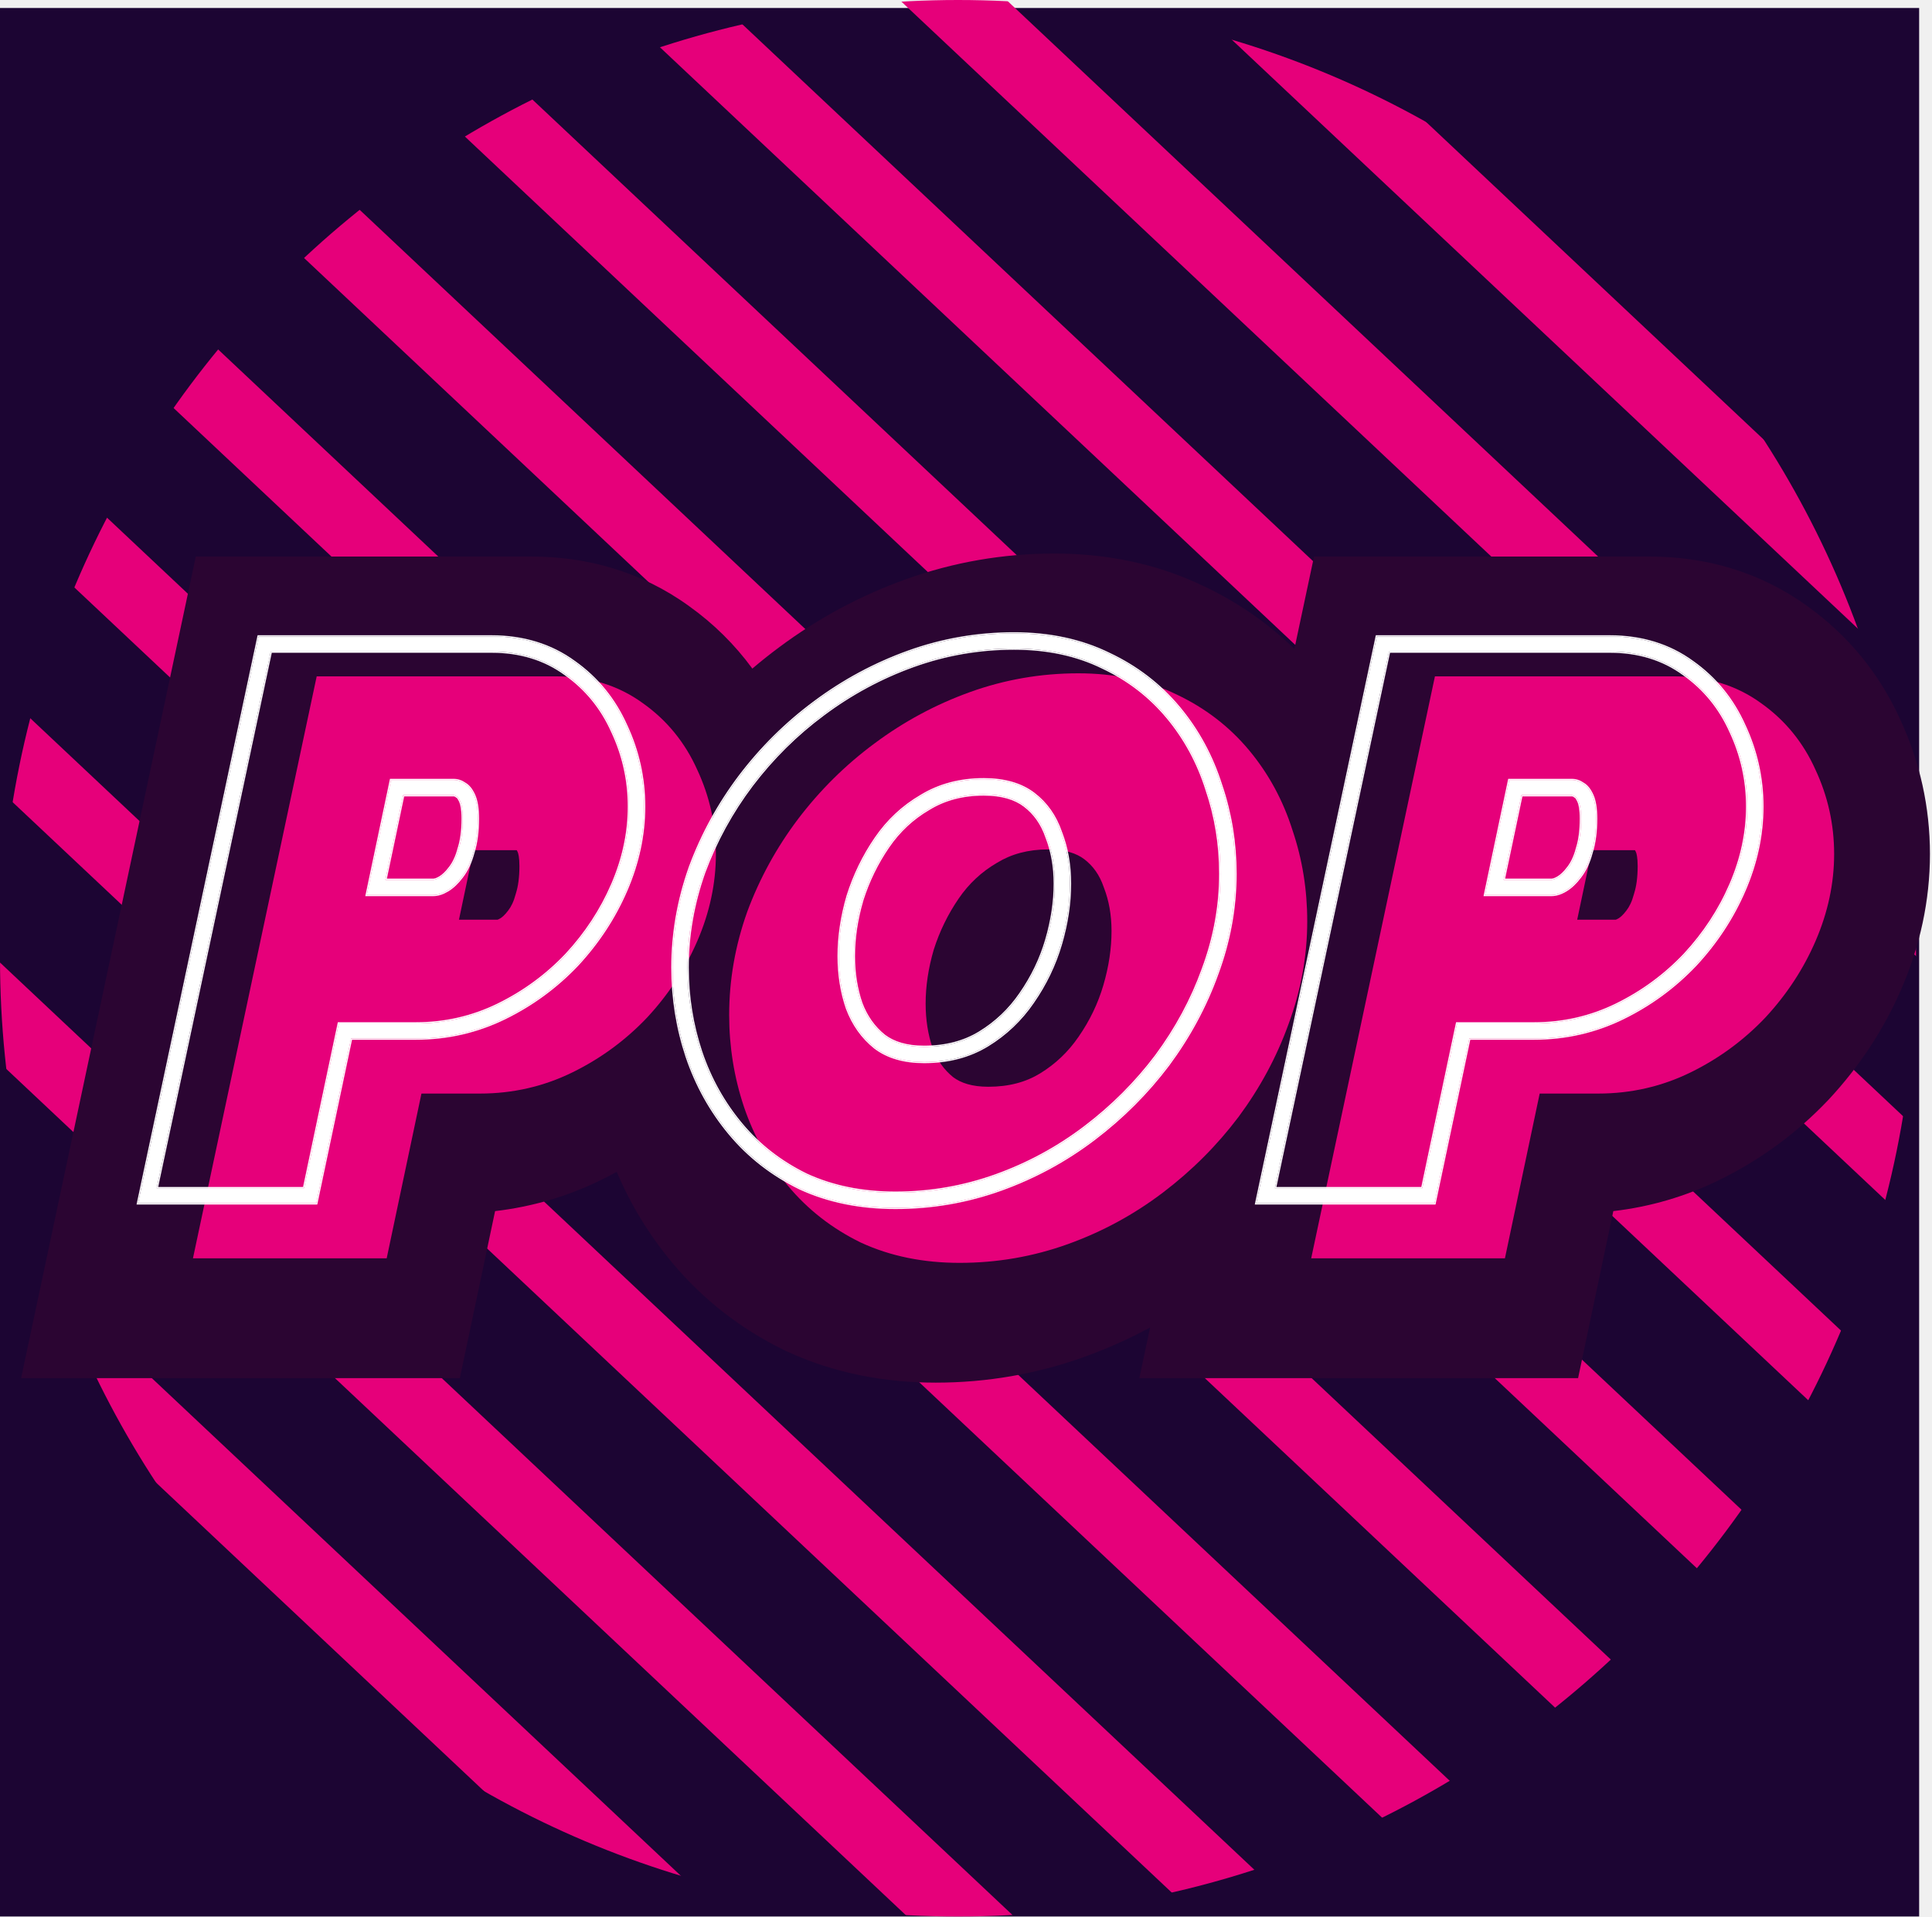
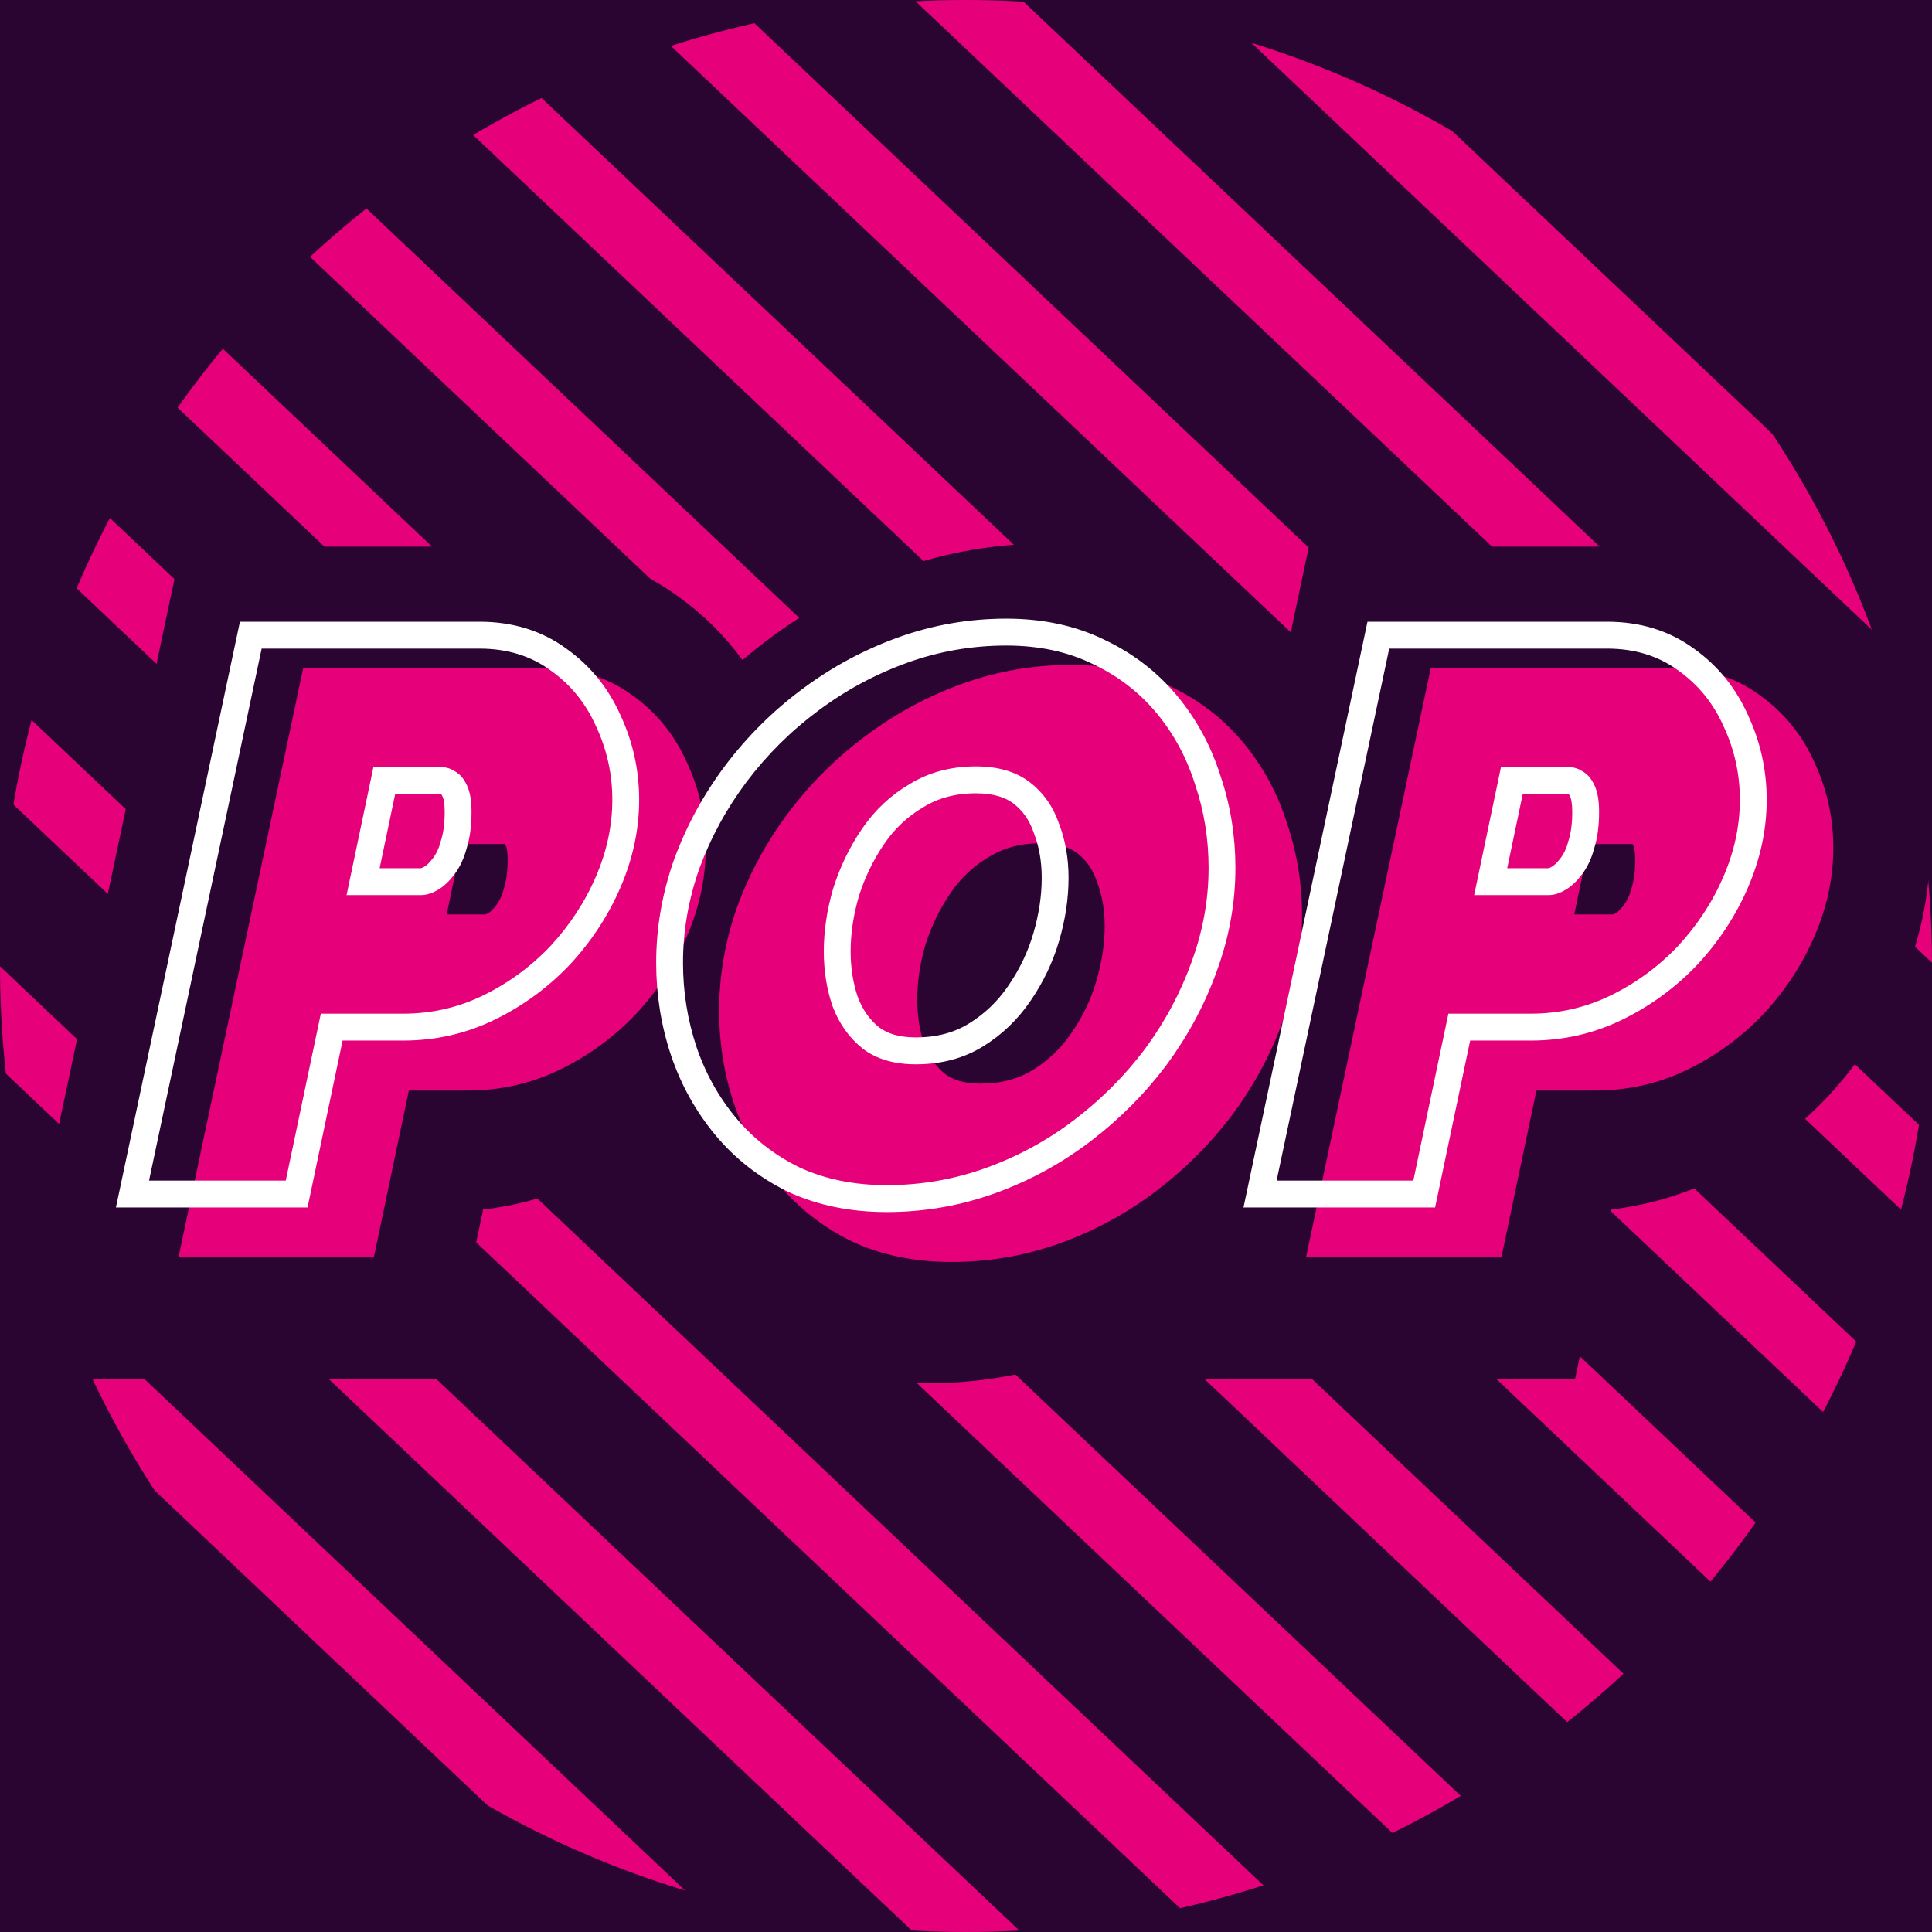
- <svg xmlns="http://www.w3.org/2000/svg" width="242" height="240" viewBox="0 0 242 240" fill="none">
-   <rect width="240.39" height="239" transform="translate(0 1)" fill="#1C0533" />
-   <mask id="mask0_822_79" style="mask-type:alpha" maskUnits="userSpaceOnUse" x="-201" y="-233" width="670" height="631">
-     <path d="M59.927 -233L469 151.73L462.31 158.022L53.237 -226.708L59.927 -233Z" fill="#D9D9D9" />
-     <path d="M41.767 -215.921L450.84 168.809L444.15 175.102L35.077 -209.629L41.767 -215.921Z" fill="#D9D9D9" />
-     <path d="M23.608 -198.842L432.68 185.888L425.99 192.181L16.917 -192.549L23.608 -198.842Z" fill="#D9D9D9" />
-     <path d="M5.448 -181.763L414.521 202.968L407.83 209.26L-1.243 -175.47L5.448 -181.763Z" fill="#D9D9D9" />
-     <path d="M-12.712 -164.683L396.361 220.047L389.67 226.339L-19.402 -158.391L-12.712 -164.683Z" fill="#D9D9D9" />
-     <path d="M-30.872 -147.604L378.201 237.126L371.511 243.418L-37.562 -141.312L-30.872 -147.604Z" fill="#D9D9D9" />
-     <path d="M-49.031 -130.525L360.041 254.205L353.351 260.497L-55.722 -124.233L-49.031 -130.525Z" fill="#D9D9D9" />
-     <path d="M-67.191 -113.446L341.882 271.284L335.191 277.577L-73.882 -107.154L-67.191 -113.446Z" fill="#D9D9D9" />
-     <path d="M-85.351 -96.367L323.722 288.363L317.031 294.656L-92.041 -90.075L-85.351 -96.367Z" fill="#D9D9D9" />
-     <path d="M-103.511 -79.288L305.562 305.442L298.872 311.735L-110.201 -72.995L-103.511 -79.288Z" fill="#D9D9D9" />
-     <path d="M-121.67 -62.209L287.402 322.522L280.712 328.814L-128.361 -55.916L-121.67 -62.209Z" fill="#D9D9D9" />
-     <path d="M-139.83 -45.129L269.243 339.601L262.552 345.893L-146.521 -38.837L-139.83 -45.129Z" fill="#D9D9D9" />
-     <path d="M-157.99 -28.05L251.083 356.68L244.392 362.972L-164.68 -21.758L-157.99 -28.05Z" fill="#D9D9D9" />
-     <path d="M-176.15 -10.971L232.923 373.759L226.233 380.051L-182.84 -4.679L-176.15 -10.971Z" fill="#D9D9D9" />
-     <path d="M-194.31 6.108L214.763 390.838L208.073 397.131L-201 12.4L-194.31 6.108Z" fill="#D9D9D9" />
+ <svg xmlns="http://www.w3.org/2000/svg" width="500" height="500" viewBox="0 0 500 500" fill="none">
+   <rect width="500" height="500" fill="#2B0532" />
+   <mask id="mask0_895_262" style="mask-type:alpha" maskUnits="userSpaceOnUse" x="-419" y="-490" width="1395" height="1319">
+     <path d="M124.645 -489.54L975.498 315.335L961.582 328.499L110.73 -476.376L124.645 -489.54Z" fill="#D9D9D9" />
+     <path d="M86.874 -453.809L937.727 351.066L923.811 364.23L72.958 -440.645L86.874 -453.809Z" fill="#D9D9D9" />
+     <path d="M49.102 -418.079L899.955 386.796L886.039 399.96L35.187 -404.915L49.102 -418.079Z" fill="#D9D9D9" />
+     <path d="M11.331 -382.348L862.184 422.527L848.268 435.691L-2.585 -369.184L11.331 -382.348Z" fill="#D9D9D9" />
+     <path d="M-26.441 -346.618L824.412 458.257L810.496 471.421L-40.356 -333.454L-26.441 -346.618Z" fill="#D9D9D9" />
+     <path d="M-64.212 -310.887L786.641 493.987L772.725 507.151L-78.128 -297.724L-64.212 -310.887Z" fill="#D9D9D9" />
+     <path d="M-101.983 -275.157L748.869 529.718L734.953 542.882L-115.899 -261.993L-101.983 -275.157Z" fill="#D9D9D9" />
+     <path d="M-139.755 -239.427L711.098 565.448L697.182 578.612L-153.671 -226.263L-139.755 -239.427Z" fill="#D9D9D9" />
+     <path d="M-177.526 -203.696L673.326 601.179L659.41 614.343L-191.442 -190.532L-177.526 -203.696Z" fill="#D9D9D9" />
+     <path d="M-215.298 -167.966L635.555 636.909L621.639 650.073L-229.214 -154.802L-215.298 -167.966Z" fill="#D9D9D9" />
+     <path d="M-253.069 -132.235L597.783 672.64L583.867 685.804L-266.985 -119.071L-253.069 -132.235Z" fill="#D9D9D9" />
+     <path d="M-290.841 -96.505L560.012 708.37L546.096 721.534L-304.757 -83.341L-290.841 -96.505Z" fill="#D9D9D9" />
+     <path d="M-328.612 -60.774L522.24 744.1L508.324 757.264L-342.528 -47.611L-328.612 -60.774Z" fill="#D9D9D9" />
+     <path d="M-366.384 -25.044L484.469 779.831L470.553 792.995L-380.3 -11.88L-366.384 -25.044Z" fill="#D9D9D9" />
+     <path d="M-404.155 10.686L446.697 815.561L432.781 828.725L-418.071 23.85L-404.155 10.686Z" fill="#D9D9D9" />
  </mask>
-   <g mask="url(#mask0_822_79)">
-     <path d="M240 120C240 186.274 186.274 240 120 240C53.726 240 0 186.274 0 120C0 53.726 53.726 0 120 0C186.274 0 240 53.726 240 120Z" fill="#E6007A" />
+   <g mask="url(#mask0_895_262)">
+     <path d="M499.999 250C499.999 388.071 388.07 500 249.999 500C111.928 500 -0.001 388.071 -0.001 250C-0.001 111.929 111.928 0 249.999 0C388.07 0 499.999 111.929 499.999 250Z" fill="#E6007A" />
  </g>
-   <path d="M86.298 75.893C80.311 71.554 73.459 69.698 66.607 69.698H24.524L2.644 172.579H57.601L62.014 151.666C66.614 151.132 71.076 149.834 75.311 147.758C75.967 147.436 76.614 147.101 77.251 146.752C78.995 150.848 81.308 154.657 84.19 158.115C88.067 162.768 92.802 166.417 98.183 169.055L98.184 169.055L98.37 169.146L98.558 169.233C104.516 171.983 110.85 173.147 117.204 173.147C123.584 173.147 129.823 172.076 135.826 169.919C138.675 168.895 141.422 167.668 144.061 166.241L142.713 172.579H197.67L202.083 151.666C206.683 151.132 211.146 149.834 215.38 147.758C220.487 145.254 225.045 141.915 228.967 137.793L228.972 137.788L229.047 137.71L229.119 137.631L229.121 137.63C232.92 133.538 235.982 128.9 238.201 123.756C240.485 118.461 241.742 112.815 241.742 106.941C241.742 101.103 240.498 95.445 238.042 90.147C235.464 84.441 231.535 79.578 226.367 75.893C220.38 71.554 213.528 69.698 206.676 69.698H164.593L162.133 81.265C158.834 78.04 155.045 75.428 150.86 73.443C144.868 70.533 138.463 69.319 132.064 69.319C125.684 69.319 119.445 70.39 113.442 72.547C107.74 74.596 102.435 77.452 97.571 81.075C96.427 81.923 95.316 82.807 94.238 83.726C92.053 80.74 89.399 78.104 86.298 75.893Z" fill="#2B0532" />
-   <path fill-rule="evenodd" clip-rule="evenodd" d="M107.785 155.586L107.815 155.6L107.845 155.614C111.552 157.325 115.69 158.147 120.204 158.147C124.88 158.147 129.401 157.367 133.753 155.803C138.062 154.254 142.04 152.097 145.678 149.335C149.289 146.593 152.44 143.443 155.125 139.886L155.132 139.876L155.14 139.866C157.82 136.248 159.908 132.38 161.393 128.267C162.955 124.053 163.743 119.747 163.743 115.365C163.743 111.417 163.131 107.615 161.899 103.975C160.719 100.24 158.907 96.891 156.459 93.954C153.982 90.981 150.94 88.65 147.367 86.965C143.707 85.175 139.583 84.319 135.064 84.319C130.387 84.319 125.866 85.1 121.515 86.663C117.212 88.21 113.211 90.362 109.518 93.114C105.894 95.799 102.706 98.955 99.958 102.573L99.953 102.58C97.264 106.144 95.142 110.016 93.594 114.188L93.588 114.207L93.581 114.226C92.087 118.434 91.335 122.73 91.335 127.102C91.335 131.061 91.95 134.898 93.184 138.6L93.187 138.608L93.189 138.616C94.435 142.282 96.276 145.588 98.713 148.512C101.187 151.481 104.222 153.839 107.785 155.586ZM135.093 129.843L135.098 129.836C136.506 127.809 137.538 125.656 138.207 123.37C138.896 121.017 139.229 118.762 139.229 116.595C139.229 114.572 138.901 112.778 138.284 111.184L138.265 111.133L138.247 111.082C137.721 109.551 136.901 108.424 135.807 107.592C134.856 106.87 133.434 106.373 131.278 106.373C128.773 106.373 126.679 106.953 124.902 108.039L124.878 108.054L124.852 108.068C122.95 109.178 121.366 110.653 120.084 112.522C118.736 114.489 117.693 116.624 116.957 118.938C116.274 121.279 115.944 123.525 115.944 125.682C115.944 127.716 116.244 129.566 116.818 131.252C117.403 132.795 118.265 133.983 119.393 134.894C120.354 135.614 121.744 136.093 123.8 136.093C126.38 136.093 128.503 135.507 130.27 134.428C132.198 133.249 133.799 131.73 135.088 129.85L135.093 129.843Z" fill="#E6007A" />
-   <path fill-rule="evenodd" clip-rule="evenodd" d="M80.54 88.072C77.412 85.789 73.721 84.698 69.606 84.698H39.669L24.169 157.579H48.436L52.79 136.945H60.141C64.225 136.945 68.093 136.061 71.708 134.289C75.227 132.564 78.341 130.281 81.034 127.45L81.046 127.437L81.058 127.425C83.732 124.545 85.838 121.339 87.358 117.815C88.889 114.266 89.673 110.635 89.673 106.941C89.673 103.253 88.891 99.726 87.333 96.389C85.809 92.988 83.538 90.197 80.54 88.072ZM63.654 114.026L63.664 114.012C64.024 113.545 64.351 112.896 64.589 111.992L64.606 111.925L64.627 111.859C64.896 111.007 65.063 109.889 65.063 108.455C65.063 107.366 64.917 106.856 64.844 106.696C64.803 106.606 64.768 106.54 64.74 106.493L64.728 106.472L64.721 106.468H59.322L57.489 115.175H62.301C62.33 115.169 62.444 115.139 62.656 115.012C62.896 114.868 63.236 114.583 63.643 114.04L63.654 114.026Z" fill="#E6007A" />
-   <path fill-rule="evenodd" clip-rule="evenodd" d="M220.61 88.072C217.481 85.789 213.79 84.698 209.676 84.698H179.738L164.238 157.579H188.505L192.859 136.945H200.211C204.294 136.945 208.162 136.061 211.777 134.289C215.297 132.564 218.41 130.281 221.104 127.45L221.115 127.437L221.127 127.425C223.801 124.545 225.907 121.339 227.427 117.815C228.958 114.266 229.742 110.635 229.742 106.941C229.742 103.253 228.96 99.726 227.402 96.389C225.878 92.988 223.608 90.197 220.61 88.072ZM203.723 114.026L203.734 114.012C204.093 113.545 204.42 112.896 204.658 111.992L204.676 111.925L204.696 111.859C204.966 111.007 205.132 109.889 205.132 108.455C205.132 107.366 204.986 106.856 204.914 106.696C204.873 106.606 204.837 106.54 204.81 106.493L204.797 106.472L204.79 106.468H199.391L197.558 115.175H202.37C202.4 115.169 202.514 115.139 202.725 115.012C202.965 114.868 203.305 114.583 203.713 114.04L203.723 114.026Z" fill="#E6007A" />
-   <mask id="path-5-outside-1_822_79" maskUnits="userSpaceOnUse" x="16.289" y="78.323" width="205" height="74" fill="black">
-     <rect fill="white" x="16.289" y="78.323" width="205" height="74" />
-     <path fill-rule="evenodd" clip-rule="evenodd" d="M32.387 79.702H61.558C65.499 79.702 68.991 80.745 71.939 82.897C74.8 84.924 76.966 87.584 78.423 90.84C79.925 94.053 80.677 97.446 80.677 100.998C80.677 104.555 79.923 108.059 78.44 111.497C76.964 114.92 74.918 118.035 72.315 120.838L72.308 120.846L72.3 120.855C69.683 123.605 66.662 125.821 63.243 127.497C59.76 129.204 56.035 130.056 52.093 130.056H43.973L39.619 150.69H17.289L32.387 79.702ZM42.438 128.163H52.093C55.752 128.163 59.191 127.374 62.41 125.797C65.628 124.219 68.467 122.137 70.928 119.55C73.389 116.9 75.314 113.965 76.702 110.747C78.09 107.529 78.784 104.279 78.784 100.998C78.784 97.717 78.09 94.593 76.702 91.628C75.377 88.662 73.421 86.264 70.833 84.434C68.246 82.541 65.154 81.595 61.558 81.595H33.919L19.627 148.797H38.084L42.438 128.163ZM56.359 108.656L56.366 108.647C56.816 108.062 57.191 107.292 57.455 106.29L57.467 106.246L57.481 106.202C57.786 105.234 57.961 104.015 57.961 102.513C57.961 101.366 57.811 100.7 57.657 100.362C57.45 99.907 57.3 99.8 57.3 99.799L57.222 99.755L57.145 99.699C56.998 99.595 56.905 99.578 56.825 99.578H50.505L48.273 110.179H54.269C54.407 110.179 54.672 110.134 55.094 109.881C55.464 109.659 55.891 109.28 56.352 108.665L56.359 108.656ZM45.94 112.072L48.969 97.685H56.825C57.33 97.685 57.803 97.843 58.245 98.159C58.687 98.411 59.065 98.884 59.381 99.578C59.696 100.273 59.854 101.251 59.854 102.513C59.854 104.153 59.665 105.573 59.286 106.772C58.971 107.971 58.497 108.98 57.866 109.801C57.298 110.558 56.699 111.126 56.068 111.504C55.437 111.883 54.837 112.072 54.269 112.072H45.94ZM100.172 148.803L100.153 148.793C96.705 147.103 93.777 144.826 91.391 141.964C89.031 139.131 87.246 135.928 86.037 132.369L86.033 132.359C84.832 128.754 84.233 125.018 84.233 121.159C84.233 116.899 84.966 112.71 86.424 108.6L86.428 108.587L86.433 108.574C87.949 104.489 90.025 100.698 92.66 97.208L92.663 97.203C95.357 93.655 98.482 90.563 102.034 87.931C105.652 85.234 109.571 83.126 113.786 81.612C118.033 80.085 122.446 79.323 127.015 79.323C131.416 79.323 135.396 80.157 138.909 81.876C142.363 83.504 145.296 85.752 147.683 88.617C150.051 91.459 151.806 94.701 152.95 98.327C154.151 101.868 154.748 105.57 154.748 109.422C154.748 113.69 153.98 117.886 152.455 121.999C151.003 126.025 148.958 129.812 146.331 133.36L146.326 133.367L146.32 133.374C143.69 136.859 140.6 139.948 137.057 142.638C133.496 145.342 129.603 147.453 125.384 148.97C121.137 150.496 116.724 151.258 112.155 151.258C107.758 151.258 103.758 150.458 100.193 148.812L100.172 148.803ZM150.678 121.348C152.129 117.436 152.855 113.461 152.855 109.422C152.855 105.762 152.287 102.26 151.151 98.916C150.078 95.508 148.438 92.48 146.229 89.829C144.021 87.179 141.307 85.097 138.089 83.582C134.871 82.005 131.18 81.216 127.015 81.216C122.661 81.216 118.465 81.942 114.426 83.393C110.388 84.844 106.633 86.864 103.163 89.451C99.755 91.975 96.758 94.941 94.171 98.348C91.647 101.692 89.659 105.321 88.208 109.233C86.82 113.145 86.126 117.12 86.126 121.159C86.126 124.819 86.694 128.352 87.829 131.76C88.965 135.104 90.637 138.102 92.846 140.752C95.054 143.402 97.768 145.516 100.986 147.093C104.267 148.608 107.99 149.365 112.155 149.365C116.509 149.365 120.705 148.639 124.743 147.188C128.782 145.737 132.505 143.718 135.912 141.13C139.32 138.543 142.285 135.577 144.809 132.233C147.333 128.826 149.29 125.197 150.678 121.348ZM127.82 124.442L127.826 124.433C129.291 122.324 130.368 120.079 131.067 117.693C131.778 115.262 132.126 112.917 132.126 110.653C132.126 108.525 131.782 106.615 131.118 104.9L131.105 104.866L131.093 104.832C130.511 103.138 129.586 101.851 128.33 100.896C127.171 100.015 125.529 99.484 123.229 99.484C120.571 99.484 118.301 100.102 116.36 101.288L116.343 101.298L116.327 101.308C114.301 102.49 112.614 104.062 111.255 106.044C109.851 108.092 108.767 110.315 108.002 112.719C107.295 115.143 106.949 117.481 106.949 119.739C106.949 121.874 107.264 123.833 107.879 125.63C108.521 127.332 109.485 128.671 110.763 129.699C111.929 130.577 113.538 131.097 115.751 131.097C118.481 131.097 120.78 130.475 122.715 129.293C124.758 128.044 126.456 126.432 127.82 124.442ZM109.599 131.192C108.022 129.93 106.854 128.289 106.097 126.27C105.403 124.251 105.056 122.074 105.056 119.739C105.056 117.278 105.434 114.754 106.192 112.167C107.012 109.58 108.179 107.182 109.694 104.974C111.208 102.765 113.101 100.998 115.373 99.673C117.644 98.285 120.263 97.591 123.229 97.591C125.816 97.591 127.898 98.19 129.476 99.389C131.053 100.588 132.189 102.197 132.883 104.216C133.641 106.172 134.019 108.318 134.019 110.653C134.019 113.114 133.641 115.638 132.883 118.225C132.126 120.812 130.959 123.241 129.381 125.513C127.867 127.721 125.974 129.52 123.702 130.908C121.431 132.296 118.78 132.99 115.751 132.99C113.227 132.99 111.177 132.391 109.599 131.192ZM172.456 79.702H201.627C205.569 79.702 209.06 80.745 212.008 82.897C214.869 84.924 217.035 87.584 218.493 90.84C219.994 94.053 220.746 97.446 220.746 100.998C220.746 104.555 219.993 108.059 218.509 111.497C217.033 114.92 214.988 118.035 212.385 120.838L212.377 120.846L212.369 120.855C209.753 123.605 206.731 125.821 203.312 127.497C199.829 129.204 196.104 130.056 192.162 130.056H184.043L179.689 150.69H157.358L172.456 79.702ZM182.507 128.163H192.162C195.822 128.163 199.261 127.374 202.479 125.797C205.697 124.219 208.536 122.137 210.997 119.55C213.458 116.9 215.383 113.965 216.771 110.747C218.159 107.529 218.853 104.279 218.853 100.998C218.853 97.717 218.159 94.593 216.771 91.628C215.446 88.662 213.49 86.264 210.903 84.434C208.316 82.541 205.224 81.595 201.627 81.595H173.989L159.696 148.797H178.153L182.507 128.163ZM196.428 108.656L196.435 108.647C196.885 108.062 197.261 107.292 197.525 106.29L197.536 106.246L197.55 106.202C197.856 105.234 198.03 104.015 198.03 102.513C198.03 101.366 197.88 100.7 197.727 100.362C197.52 99.907 197.369 99.8 197.37 99.799L197.292 99.755L197.214 99.699C197.068 99.595 196.974 99.578 196.894 99.578H190.574L188.342 110.179H194.339C194.476 110.179 194.741 110.134 195.163 109.881C195.533 109.659 195.96 109.28 196.421 108.665L196.428 108.656ZM186.009 112.072L189.038 97.685H196.894C197.399 97.685 197.872 97.843 198.314 98.159C198.756 98.411 199.134 98.884 199.45 99.578C199.765 100.273 199.923 101.251 199.923 102.513C199.923 104.153 199.734 105.573 199.355 106.772C199.04 107.971 198.567 108.98 197.935 109.801C197.368 110.558 196.768 111.126 196.137 111.504C195.506 111.883 194.907 112.072 194.339 112.072H186.009Z" />
-   </mask>
-   <path fill-rule="evenodd" clip-rule="evenodd" d="M32.387 79.702H61.558C65.499 79.702 68.991 80.745 71.939 82.897C74.8 84.924 76.966 87.584 78.423 90.84C79.925 94.053 80.677 97.446 80.677 100.998C80.677 104.555 79.923 108.059 78.44 111.497C76.964 114.92 74.918 118.035 72.315 120.838L72.308 120.846L72.3 120.855C69.683 123.605 66.662 125.821 63.243 127.497C59.76 129.204 56.035 130.056 52.093 130.056H43.973L39.619 150.69H17.289L32.387 79.702ZM42.438 128.163H52.093C55.752 128.163 59.191 127.374 62.41 125.797C65.628 124.219 68.467 122.137 70.928 119.55C73.389 116.9 75.314 113.965 76.702 110.747C78.09 107.529 78.784 104.279 78.784 100.998C78.784 97.717 78.09 94.593 76.702 91.628C75.377 88.662 73.421 86.264 70.833 84.434C68.246 82.541 65.154 81.595 61.558 81.595H33.919L19.627 148.797H38.084L42.438 128.163ZM56.359 108.656L56.366 108.647C56.816 108.062 57.191 107.292 57.455 106.29L57.467 106.246L57.481 106.202C57.786 105.234 57.961 104.015 57.961 102.513C57.961 101.366 57.811 100.7 57.657 100.362C57.45 99.907 57.3 99.8 57.3 99.799L57.222 99.755L57.145 99.699C56.998 99.595 56.905 99.578 56.825 99.578H50.505L48.273 110.179H54.269C54.407 110.179 54.672 110.134 55.094 109.881C55.464 109.659 55.891 109.28 56.352 108.665L56.359 108.656ZM45.94 112.072L48.969 97.685H56.825C57.33 97.685 57.803 97.843 58.245 98.159C58.687 98.411 59.065 98.884 59.381 99.578C59.696 100.273 59.854 101.251 59.854 102.513C59.854 104.153 59.665 105.573 59.286 106.772C58.971 107.971 58.497 108.98 57.866 109.801C57.298 110.558 56.699 111.126 56.068 111.504C55.437 111.883 54.837 112.072 54.269 112.072H45.94ZM100.172 148.803L100.153 148.793C96.705 147.103 93.777 144.826 91.391 141.964C89.031 139.131 87.246 135.928 86.037 132.369L86.033 132.359C84.832 128.754 84.233 125.018 84.233 121.159C84.233 116.899 84.966 112.71 86.424 108.6L86.428 108.587L86.433 108.574C87.949 104.489 90.025 100.698 92.66 97.208L92.663 97.203C95.357 93.655 98.482 90.563 102.034 87.931C105.652 85.234 109.571 83.126 113.786 81.612C118.033 80.085 122.446 79.323 127.015 79.323C131.416 79.323 135.396 80.157 138.909 81.876C142.363 83.504 145.296 85.752 147.683 88.617C150.051 91.459 151.806 94.701 152.95 98.327C154.151 101.868 154.748 105.57 154.748 109.422C154.748 113.69 153.98 117.886 152.455 121.999C151.003 126.025 148.958 129.812 146.331 133.36L146.326 133.367L146.32 133.374C143.69 136.859 140.6 139.948 137.057 142.638C133.496 145.342 129.603 147.453 125.384 148.97C121.137 150.496 116.724 151.258 112.155 151.258C107.758 151.258 103.758 150.458 100.193 148.812L100.172 148.803ZM150.678 121.348C152.129 117.436 152.855 113.461 152.855 109.422C152.855 105.762 152.287 102.26 151.151 98.916C150.078 95.508 148.438 92.48 146.229 89.829C144.021 87.179 141.307 85.097 138.089 83.582C134.871 82.005 131.18 81.216 127.015 81.216C122.661 81.216 118.465 81.942 114.426 83.393C110.388 84.844 106.633 86.864 103.163 89.451C99.755 91.975 96.758 94.941 94.171 98.348C91.647 101.692 89.659 105.321 88.208 109.233C86.82 113.145 86.126 117.12 86.126 121.159C86.126 124.819 86.694 128.352 87.829 131.76C88.965 135.104 90.637 138.102 92.846 140.752C95.054 143.402 97.768 145.516 100.986 147.093C104.267 148.608 107.99 149.365 112.155 149.365C116.509 149.365 120.705 148.639 124.743 147.188C128.782 145.737 132.505 143.718 135.912 141.13C139.32 138.543 142.285 135.577 144.809 132.233C147.333 128.826 149.29 125.197 150.678 121.348ZM127.82 124.442L127.826 124.433C129.291 122.324 130.368 120.079 131.067 117.693C131.778 115.262 132.126 112.917 132.126 110.653C132.126 108.525 131.782 106.615 131.118 104.9L131.105 104.866L131.093 104.832C130.511 103.138 129.586 101.851 128.33 100.896C127.171 100.015 125.529 99.484 123.229 99.484C120.571 99.484 118.301 100.102 116.36 101.288L116.343 101.298L116.327 101.308C114.301 102.49 112.614 104.062 111.255 106.044C109.851 108.092 108.767 110.315 108.002 112.719C107.295 115.143 106.949 117.481 106.949 119.739C106.949 121.874 107.264 123.833 107.879 125.63C108.521 127.332 109.485 128.671 110.763 129.699C111.929 130.577 113.538 131.097 115.751 131.097C118.481 131.097 120.78 130.475 122.715 129.293C124.758 128.044 126.456 126.432 127.82 124.442ZM109.599 131.192C108.022 129.93 106.854 128.289 106.097 126.27C105.403 124.251 105.056 122.074 105.056 119.739C105.056 117.278 105.434 114.754 106.192 112.167C107.012 109.58 108.179 107.182 109.694 104.974C111.208 102.765 113.101 100.998 115.373 99.673C117.644 98.285 120.263 97.591 123.229 97.591C125.816 97.591 127.898 98.19 129.476 99.389C131.053 100.588 132.189 102.197 132.883 104.216C133.641 106.172 134.019 108.318 134.019 110.653C134.019 113.114 133.641 115.638 132.883 118.225C132.126 120.812 130.959 123.241 129.381 125.513C127.867 127.721 125.974 129.52 123.702 130.908C121.431 132.296 118.78 132.99 115.751 132.99C113.227 132.99 111.177 132.391 109.599 131.192ZM172.456 79.702H201.627C205.569 79.702 209.06 80.745 212.008 82.897C214.869 84.924 217.035 87.584 218.493 90.84C219.994 94.053 220.746 97.446 220.746 100.998C220.746 104.555 219.993 108.059 218.509 111.497C217.033 114.92 214.988 118.035 212.385 120.838L212.377 120.846L212.369 120.855C209.753 123.605 206.731 125.821 203.312 127.497C199.829 129.204 196.104 130.056 192.162 130.056H184.043L179.689 150.69H157.358L172.456 79.702ZM182.507 128.163H192.162C195.822 128.163 199.261 127.374 202.479 125.797C205.697 124.219 208.536 122.137 210.997 119.55C213.458 116.9 215.383 113.965 216.771 110.747C218.159 107.529 218.853 104.279 218.853 100.998C218.853 97.717 218.159 94.593 216.771 91.628C215.446 88.662 213.49 86.264 210.903 84.434C208.316 82.541 205.224 81.595 201.627 81.595H173.989L159.696 148.797H178.153L182.507 128.163ZM196.428 108.656L196.435 108.647C196.885 108.062 197.261 107.292 197.525 106.29L197.536 106.246L197.55 106.202C197.856 105.234 198.03 104.015 198.03 102.513C198.03 101.366 197.88 100.7 197.727 100.362C197.52 99.907 197.369 99.8 197.37 99.799L197.292 99.755L197.214 99.699C197.068 99.595 196.974 99.578 196.894 99.578H190.574L188.342 110.179H194.339C194.476 110.179 194.741 110.134 195.163 109.881C195.533 109.659 195.96 109.28 196.421 108.665L196.428 108.656ZM186.009 112.072L189.038 97.685H196.894C197.399 97.685 197.872 97.843 198.314 98.159C198.756 98.411 199.134 98.884 199.45 99.578C199.765 100.273 199.923 101.251 199.923 102.513C199.923 104.153 199.734 105.573 199.355 106.772C199.04 107.971 198.567 108.98 197.935 109.801C197.368 110.558 196.768 111.126 196.137 111.504C195.506 111.883 194.907 112.072 194.339 112.072H186.009Z" fill="white" />
-   <path fill-rule="evenodd" clip-rule="evenodd" d="M32.387 79.702H61.558C65.499 79.702 68.991 80.745 71.939 82.897C74.8 84.924 76.966 87.584 78.423 90.84C79.925 94.053 80.677 97.446 80.677 100.998C80.677 104.555 79.923 108.059 78.44 111.497C76.964 114.92 74.918 118.035 72.315 120.838L72.308 120.846L72.3 120.855C69.683 123.605 66.662 125.821 63.243 127.497C59.76 129.204 56.035 130.056 52.093 130.056H43.973L39.619 150.69H17.289L32.387 79.702ZM42.438 128.163H52.093C55.752 128.163 59.191 127.374 62.41 125.797C65.628 124.219 68.467 122.137 70.928 119.55C73.389 116.9 75.314 113.965 76.702 110.747C78.09 107.529 78.784 104.279 78.784 100.998C78.784 97.717 78.09 94.593 76.702 91.628C75.377 88.662 73.421 86.264 70.833 84.434C68.246 82.541 65.154 81.595 61.558 81.595H33.919L19.627 148.797H38.084L42.438 128.163ZM56.359 108.656L56.366 108.647C56.816 108.062 57.191 107.292 57.455 106.29L57.467 106.246L57.481 106.202C57.786 105.234 57.961 104.015 57.961 102.513C57.961 101.366 57.811 100.7 57.657 100.362C57.45 99.907 57.3 99.8 57.3 99.799L57.222 99.755L57.145 99.699C56.998 99.595 56.905 99.578 56.825 99.578H50.505L48.273 110.179H54.269C54.407 110.179 54.672 110.134 55.094 109.881C55.464 109.659 55.891 109.28 56.352 108.665L56.359 108.656ZM45.94 112.072L48.969 97.685H56.825C57.33 97.685 57.803 97.843 58.245 98.159C58.687 98.411 59.065 98.884 59.381 99.578C59.696 100.273 59.854 101.251 59.854 102.513C59.854 104.153 59.665 105.573 59.286 106.772C58.971 107.971 58.497 108.98 57.866 109.801C57.298 110.558 56.699 111.126 56.068 111.504C55.437 111.883 54.837 112.072 54.269 112.072H45.94ZM100.172 148.803L100.153 148.793C96.705 147.103 93.777 144.826 91.391 141.964C89.031 139.131 87.246 135.928 86.037 132.369L86.033 132.359C84.832 128.754 84.233 125.018 84.233 121.159C84.233 116.899 84.966 112.71 86.424 108.6L86.428 108.587L86.433 108.574C87.949 104.489 90.025 100.698 92.66 97.208L92.663 97.203C95.357 93.655 98.482 90.563 102.034 87.931C105.652 85.234 109.571 83.126 113.786 81.612C118.033 80.085 122.446 79.323 127.015 79.323C131.416 79.323 135.396 80.157 138.909 81.876C142.363 83.504 145.296 85.752 147.683 88.617C150.051 91.459 151.806 94.701 152.95 98.327C154.151 101.868 154.748 105.57 154.748 109.422C154.748 113.69 153.98 117.886 152.455 121.999C151.003 126.025 148.958 129.812 146.331 133.36L146.326 133.367L146.32 133.374C143.69 136.859 140.6 139.948 137.057 142.638C133.496 145.342 129.603 147.453 125.384 148.97C121.137 150.496 116.724 151.258 112.155 151.258C107.758 151.258 103.758 150.458 100.193 148.812L100.172 148.803ZM150.678 121.348C152.129 117.436 152.855 113.461 152.855 109.422C152.855 105.762 152.287 102.26 151.151 98.916C150.078 95.508 148.438 92.48 146.229 89.829C144.021 87.179 141.307 85.097 138.089 83.582C134.871 82.005 131.18 81.216 127.015 81.216C122.661 81.216 118.465 81.942 114.426 83.393C110.388 84.844 106.633 86.864 103.163 89.451C99.755 91.975 96.758 94.941 94.171 98.348C91.647 101.692 89.659 105.321 88.208 109.233C86.82 113.145 86.126 117.12 86.126 121.159C86.126 124.819 86.694 128.352 87.829 131.76C88.965 135.104 90.637 138.102 92.846 140.752C95.054 143.402 97.768 145.516 100.986 147.093C104.267 148.608 107.99 149.365 112.155 149.365C116.509 149.365 120.705 148.639 124.743 147.188C128.782 145.737 132.505 143.718 135.912 141.13C139.32 138.543 142.285 135.577 144.809 132.233C147.333 128.826 149.29 125.197 150.678 121.348ZM127.82 124.442L127.826 124.433C129.291 122.324 130.368 120.079 131.067 117.693C131.778 115.262 132.126 112.917 132.126 110.653C132.126 108.525 131.782 106.615 131.118 104.9L131.105 104.866L131.093 104.832C130.511 103.138 129.586 101.851 128.33 100.896C127.171 100.015 125.529 99.484 123.229 99.484C120.571 99.484 118.301 100.102 116.36 101.288L116.343 101.298L116.327 101.308C114.301 102.49 112.614 104.062 111.255 106.044C109.851 108.092 108.767 110.315 108.002 112.719C107.295 115.143 106.949 117.481 106.949 119.739C106.949 121.874 107.264 123.833 107.879 125.63C108.521 127.332 109.485 128.671 110.763 129.699C111.929 130.577 113.538 131.097 115.751 131.097C118.481 131.097 120.78 130.475 122.715 129.293C124.758 128.044 126.456 126.432 127.82 124.442ZM109.599 131.192C108.022 129.93 106.854 128.289 106.097 126.27C105.403 124.251 105.056 122.074 105.056 119.739C105.056 117.278 105.434 114.754 106.192 112.167C107.012 109.58 108.179 107.182 109.694 104.974C111.208 102.765 113.101 100.998 115.373 99.673C117.644 98.285 120.263 97.591 123.229 97.591C125.816 97.591 127.898 98.19 129.476 99.389C131.053 100.588 132.189 102.197 132.883 104.216C133.641 106.172 134.019 108.318 134.019 110.653C134.019 113.114 133.641 115.638 132.883 118.225C132.126 120.812 130.959 123.241 129.381 125.513C127.867 127.721 125.974 129.52 123.702 130.908C121.431 132.296 118.78 132.99 115.751 132.99C113.227 132.99 111.177 132.391 109.599 131.192ZM172.456 79.702H201.627C205.569 79.702 209.06 80.745 212.008 82.897C214.869 84.924 217.035 87.584 218.493 90.84C219.994 94.053 220.746 97.446 220.746 100.998C220.746 104.555 219.993 108.059 218.509 111.497C217.033 114.92 214.988 118.035 212.385 120.838L212.377 120.846L212.369 120.855C209.753 123.605 206.731 125.821 203.312 127.497C199.829 129.204 196.104 130.056 192.162 130.056H184.043L179.689 150.69H157.358L172.456 79.702ZM182.507 128.163H192.162C195.822 128.163 199.261 127.374 202.479 125.797C205.697 124.219 208.536 122.137 210.997 119.55C213.458 116.9 215.383 113.965 216.771 110.747C218.159 107.529 218.853 104.279 218.853 100.998C218.853 97.717 218.159 94.593 216.771 91.628C215.446 88.662 213.49 86.264 210.903 84.434C208.316 82.541 205.224 81.595 201.627 81.595H173.989L159.696 148.797H178.153L182.507 128.163ZM196.428 108.656L196.435 108.647C196.885 108.062 197.261 107.292 197.525 106.29L197.536 106.246L197.55 106.202C197.856 105.234 198.03 104.015 198.03 102.513C198.03 101.366 197.88 100.7 197.727 100.362C197.52 99.907 197.369 99.8 197.37 99.799L197.292 99.755L197.214 99.699C197.068 99.595 196.974 99.578 196.894 99.578H190.574L188.342 110.179H194.339C194.476 110.179 194.741 110.134 195.163 109.881C195.533 109.659 195.96 109.28 196.421 108.665L196.428 108.656ZM186.009 112.072L189.038 97.685H196.894C197.399 97.685 197.872 97.843 198.314 98.159C198.756 98.411 199.134 98.884 199.45 99.578C199.765 100.273 199.923 101.251 199.923 102.513C199.923 104.153 199.734 105.573 199.355 106.772C199.04 107.971 198.567 108.98 197.935 109.801C197.368 110.558 196.768 111.126 196.137 111.504C195.506 111.883 194.907 112.072 194.339 112.072H186.009Z" stroke="white" stroke-width="0.3" mask="url(#path-5-outside-1_822_79)" />
+   <path d="M175.621 154.428C163.147 145.345 148.873 141.46 134.597 141.46H46.925L1.341 356.806H115.836L125.03 313.031C134.612 311.914 143.909 309.196 152.731 304.852C154.097 304.179 155.445 303.477 156.773 302.746C160.406 311.321 165.226 319.292 171.23 326.531C179.307 336.269 189.171 343.908 200.381 349.429L200.384 349.43L200.771 349.621L201.164 349.803C213.574 355.558 226.772 357.995 240.008 357.995C253.3 357.995 266.298 355.753 278.804 351.238C284.739 349.095 290.463 346.526 295.96 343.539L293.152 356.806H407.647L416.841 313.031C426.423 311.914 435.72 309.196 444.542 304.852C455.182 299.612 464.676 292.623 472.848 283.994L472.859 283.983L473.014 283.819L473.165 283.656L473.168 283.652C481.083 275.088 487.462 265.38 492.085 254.612C496.843 243.529 499.463 231.711 499.463 219.416C499.463 207.197 496.871 195.354 491.755 184.265C486.383 172.321 478.198 162.142 467.432 154.428C454.958 145.345 440.684 141.46 426.408 141.46H338.736L333.611 165.673C326.738 158.923 318.844 153.456 310.126 149.3C297.641 143.209 284.299 140.668 270.967 140.668C257.675 140.668 244.676 142.91 232.171 147.425C220.292 151.714 209.24 157.691 199.106 165.275C196.722 167.05 194.408 168.901 192.162 170.825C187.611 164.573 182.081 159.057 175.621 154.428Z" fill="#2B0532" />
+   <path fill-rule="evenodd" clip-rule="evenodd" d="M220.385 321.237L220.447 321.267L220.51 321.296C228.233 324.878 236.855 326.598 246.258 326.598C256 326.598 265.42 324.964 274.485 321.691C283.462 318.45 291.75 313.934 299.33 308.152C306.852 302.414 313.418 295.82 319.01 288.376L319.026 288.354L319.042 288.333C324.625 280.761 328.976 272.665 332.07 264.054C335.323 255.234 336.965 246.222 336.965 237.048C336.965 228.784 335.69 220.828 333.123 213.209C330.664 205.39 326.889 198.38 321.791 192.233C316.629 186.01 310.292 181.13 302.849 177.604C295.223 173.857 286.632 172.065 277.217 172.065C267.474 172.065 258.054 173.699 248.99 176.972C240.025 180.209 231.689 184.714 223.997 190.474C216.446 196.095 209.804 202.7 204.08 210.274L204.07 210.288C198.466 217.748 194.047 225.852 190.822 234.585L190.807 234.625L190.793 234.665C187.682 243.474 186.115 252.466 186.115 261.615C186.115 269.902 187.396 277.934 189.968 285.684L189.973 285.7L189.978 285.716C192.572 293.39 196.409 300.309 201.486 306.431C206.641 312.645 212.964 317.582 220.385 321.237ZM277.277 267.353L277.287 267.339C280.22 263.095 282.371 258.589 283.765 253.804C285.199 248.88 285.893 244.159 285.893 239.624C285.893 235.388 285.211 231.635 283.926 228.298L283.885 228.192L283.848 228.084C282.752 224.88 281.045 222.521 278.764 220.78C276.783 219.267 273.822 218.227 269.329 218.227C264.111 218.227 259.747 219.442 256.047 221.714L255.995 221.745L255.943 221.776C251.98 224.099 248.679 227.186 246.01 231.098C243.2 235.215 241.028 239.685 239.494 244.528C238.072 249.429 237.384 254.128 237.384 258.643C237.384 262.902 238.008 266.774 239.205 270.302C240.424 273.532 242.219 276.02 244.569 277.926C246.572 279.434 249.468 280.437 253.751 280.437C259.126 280.437 263.549 279.21 267.23 276.95C271.247 274.484 274.581 271.304 277.267 267.367L277.277 267.353Z" fill="#E6007A" />
+   <path fill-rule="evenodd" clip-rule="evenodd" d="M163.626 179.92C157.109 175.142 149.419 172.858 140.847 172.858H78.478L46.185 325.41H96.742L105.812 282.22H121.128C129.636 282.22 137.693 280.37 145.226 276.66C152.557 273.049 159.043 268.271 164.655 262.344L164.68 262.318L164.704 262.292C170.275 256.264 174.662 249.554 177.829 242.176C181.019 234.748 182.651 227.148 182.651 219.416C182.651 211.696 181.023 204.313 177.777 197.329C174.602 190.21 169.872 184.369 163.626 179.92ZM128.446 234.246L128.468 234.217C129.217 233.239 129.898 231.881 130.394 229.989L130.43 229.849L130.473 229.711C131.034 227.926 131.382 225.587 131.382 222.586C131.382 220.307 131.078 219.239 130.926 218.904C130.841 218.715 130.767 218.576 130.709 218.479L130.683 218.435L130.669 218.425H119.421L115.601 236.652H125.627C125.688 236.64 125.926 236.576 126.366 236.311C126.866 236.009 127.574 235.413 128.424 234.275L128.446 234.246Z" fill="#E6007A" />
+   <path fill-rule="evenodd" clip-rule="evenodd" d="M455.437 179.92C448.92 175.142 441.23 172.858 432.658 172.858H370.289L337.996 325.41H388.552L397.623 282.22H412.939C421.447 282.22 429.504 280.37 437.037 276.66C444.368 273.049 450.854 268.271 456.466 262.344L456.491 262.318L456.515 262.292C462.086 256.264 466.473 249.554 469.64 242.176C472.83 234.748 474.462 227.148 474.462 219.416C474.462 211.696 472.834 204.314 469.588 197.33C466.413 190.21 461.683 184.369 455.437 179.92ZM420.257 234.246L420.279 234.217C421.028 233.239 421.709 231.881 422.204 229.989L422.241 229.849L422.284 229.711C422.845 227.926 423.193 225.587 423.193 222.586C423.193 220.307 422.889 219.239 422.737 218.904C422.652 218.715 422.578 218.576 422.52 218.479L422.494 218.435L422.48 218.425H411.232L407.412 236.652H417.438C417.499 236.64 417.737 236.576 418.177 236.311C418.677 236.009 419.385 235.413 420.235 234.275L420.257 234.246Z" fill="#E6007A" />
+   <path fill-rule="evenodd" clip-rule="evenodd" d="M63.306 162.4H124.079C132.291 162.4 139.565 164.583 145.706 169.089C151.667 173.332 156.179 178.899 159.216 185.715C162.344 192.44 163.911 199.541 163.911 206.977C163.911 214.421 162.341 221.755 159.25 228.952C156.175 236.116 151.913 242.637 146.491 248.504L146.474 248.522L146.458 248.539C141.008 254.296 134.712 258.934 127.589 262.442C120.333 266.016 112.573 267.799 104.36 267.799H87.445L78.374 310.989H31.852L63.306 162.4ZM84.246 263.837H104.36C111.984 263.837 119.149 262.186 125.853 258.884C132.558 255.582 138.474 251.223 143.601 245.808C148.727 240.261 152.737 234.119 155.629 227.383C158.521 220.647 159.967 213.845 159.967 206.977C159.967 200.109 158.521 193.571 155.629 187.363C152.868 181.155 148.793 176.136 143.403 172.306C138.013 168.343 131.572 166.362 124.079 166.362H66.499L36.723 307.027H75.175L84.246 263.837ZM113.248 223.005L113.262 222.986C114.2 221.761 114.983 220.152 115.532 218.054L115.557 217.961L115.585 217.869C116.222 215.842 116.585 213.292 116.585 210.147C116.585 207.747 116.273 206.352 115.953 205.645C115.522 204.692 115.208 204.468 115.209 204.467L115.047 204.374L114.885 204.257C114.58 204.039 114.386 204.005 114.219 204.005H101.052L96.403 226.194H108.895C109.181 226.194 109.733 226.1 110.613 225.57C111.384 225.105 112.272 224.311 113.233 223.024L113.248 223.005ZM91.542 230.157L97.852 200.043H114.219C115.271 200.043 116.257 200.373 117.177 201.033C118.097 201.561 118.886 202.552 119.543 204.005C120.201 205.458 120.529 207.505 120.529 210.147C120.529 213.581 120.135 216.552 119.346 219.062C118.689 221.571 117.703 223.685 116.388 225.402C115.205 226.987 113.956 228.175 112.642 228.968C111.327 229.76 110.078 230.157 108.895 230.157H91.542ZM204.526 307.039L204.485 307.019C197.302 303.481 191.203 298.715 186.233 292.723C181.314 286.793 177.595 280.089 175.077 272.64L175.07 272.618C172.567 265.074 171.318 257.254 171.318 249.176C171.318 240.259 172.845 231.49 175.883 222.888L175.893 222.861L175.903 222.835C179.06 214.283 183.387 206.349 188.875 199.042L188.882 199.033C194.495 191.606 201.004 185.134 208.404 179.626C215.942 173.981 224.107 169.568 232.888 166.398C241.736 163.203 250.93 161.607 260.448 161.607C269.617 161.607 277.908 163.352 285.227 166.951C292.424 170.358 298.533 175.064 303.508 181.062C308.44 187.009 312.096 193.796 314.48 201.386C316.981 208.798 318.225 216.546 318.225 224.609C318.225 233.543 316.626 242.325 313.449 250.935C310.422 259.361 306.164 267.289 300.689 274.715L300.679 274.729L300.668 274.743C295.187 282.04 288.75 288.505 281.369 294.135C273.95 299.795 265.839 304.214 257.049 307.388C248.202 310.582 239.008 312.178 229.489 312.178C220.329 312.178 211.996 310.503 204.568 307.058L204.526 307.039ZM309.746 249.572C312.769 241.383 314.281 233.062 314.281 224.609C314.281 216.949 313.098 209.618 310.732 202.618C308.497 195.486 305.079 189.146 300.478 183.599C295.877 178.051 290.224 173.693 283.519 170.523C276.815 167.221 269.125 165.57 260.448 165.57C251.377 165.57 242.635 167.089 234.222 170.127C225.808 173.164 217.986 177.391 210.756 182.806C203.657 188.089 197.413 194.297 192.023 201.429C186.765 208.43 182.624 216.024 179.6 224.213C176.708 232.402 175.262 240.723 175.262 249.176C175.262 256.837 176.445 264.233 178.811 271.365C181.178 278.366 184.661 284.639 189.262 290.187C193.864 295.734 199.516 300.159 206.221 303.461C213.057 306.631 220.813 308.216 229.489 308.216C238.56 308.216 247.302 306.697 255.716 303.659C264.129 300.621 271.885 296.394 278.984 290.979C286.083 285.564 292.262 279.356 297.52 272.356C302.778 265.224 306.854 257.629 309.746 249.572ZM262.125 256.049L262.139 256.029C265.189 251.616 267.434 246.917 268.889 241.921C270.371 236.833 271.096 231.925 271.096 227.185C271.096 222.732 270.379 218.733 268.996 215.143L268.969 215.073L268.944 215.001C267.732 211.456 265.805 208.761 263.189 206.763C260.773 204.918 257.353 203.807 252.561 203.807C247.022 203.807 242.295 205.101 238.25 207.584L238.216 207.605L238.181 207.626C233.961 210.099 230.446 213.39 227.615 217.539C224.69 221.824 222.432 226.477 220.839 231.511C219.365 236.583 218.644 241.477 218.644 246.204C218.644 250.673 219.301 254.773 220.581 258.534C221.92 262.097 223.928 264.9 226.59 267.051C229.019 268.89 232.372 269.979 236.983 269.979C242.669 269.979 247.458 268.677 251.49 266.201C255.746 263.589 259.283 260.214 262.125 256.049ZM224.165 270.177C220.879 267.535 218.447 264.101 216.869 259.875C215.423 255.648 214.7 251.091 214.7 246.204C214.7 241.053 215.489 235.77 217.066 230.355C218.775 224.94 221.207 219.92 224.362 215.298C227.517 210.675 231.461 206.977 236.194 204.203C240.926 201.297 246.382 199.844 252.561 199.844C257.95 199.844 262.289 201.099 265.575 203.609C268.862 206.118 271.228 209.486 272.674 213.713C274.252 217.807 275.04 222.298 275.04 227.185C275.04 232.336 274.252 237.619 272.674 243.034C271.096 248.45 268.664 253.535 265.378 258.29C262.223 262.912 258.279 266.677 253.547 269.582C248.814 272.488 243.293 273.941 236.983 273.941C231.724 273.941 227.452 272.686 224.165 270.177ZM355.117 162.4H415.89C424.102 162.4 431.376 164.583 437.518 169.089C443.478 173.332 447.989 178.899 451.026 185.714C454.154 192.44 455.722 199.541 455.722 206.977C455.722 214.421 454.152 221.755 451.061 228.952C447.986 236.116 443.724 242.637 438.302 248.504L438.285 248.522L438.269 248.539C432.819 254.296 426.523 258.934 419.4 262.442C412.144 266.016 404.384 267.799 396.171 267.799H379.256L370.185 310.989H323.664L355.117 162.4ZM376.057 263.837H396.171C403.795 263.837 410.96 262.186 417.664 258.884C424.369 255.582 430.285 251.223 435.412 245.808C440.538 240.261 444.548 234.119 447.44 227.383C450.332 220.647 451.778 213.845 451.778 206.977C451.778 200.109 450.332 193.571 447.44 187.363C444.679 181.155 440.604 176.136 435.214 172.306C429.824 168.343 423.383 166.362 415.89 166.362H358.31L328.534 307.027H366.986L376.057 263.837ZM405.059 223.005L405.073 222.986C406.011 221.761 406.794 220.152 407.343 218.054L407.368 217.961L407.396 217.869C408.033 215.842 408.396 213.292 408.396 210.147C408.396 207.747 408.084 206.352 407.764 205.645C407.333 204.692 407.019 204.468 407.02 204.467L406.858 204.374L406.696 204.257C406.391 204.039 406.197 204.005 406.03 204.005H392.863L388.214 226.194H400.706C400.992 226.194 401.544 226.1 402.424 225.57C403.195 225.105 404.083 224.311 405.044 223.024L405.059 223.005ZM383.353 230.157L389.663 200.043H406.03C407.082 200.043 408.068 200.373 408.988 201.033C409.908 201.561 410.697 202.552 411.354 204.005C412.012 205.458 412.34 207.505 412.34 210.147C412.34 213.581 411.946 216.552 411.157 219.062C410.5 221.571 409.514 223.685 408.199 225.402C407.016 226.987 405.767 228.175 404.453 228.968C403.138 229.76 401.889 230.157 400.706 230.157H383.353Z" fill="white" stroke="white" stroke-width="3" />
</svg>
